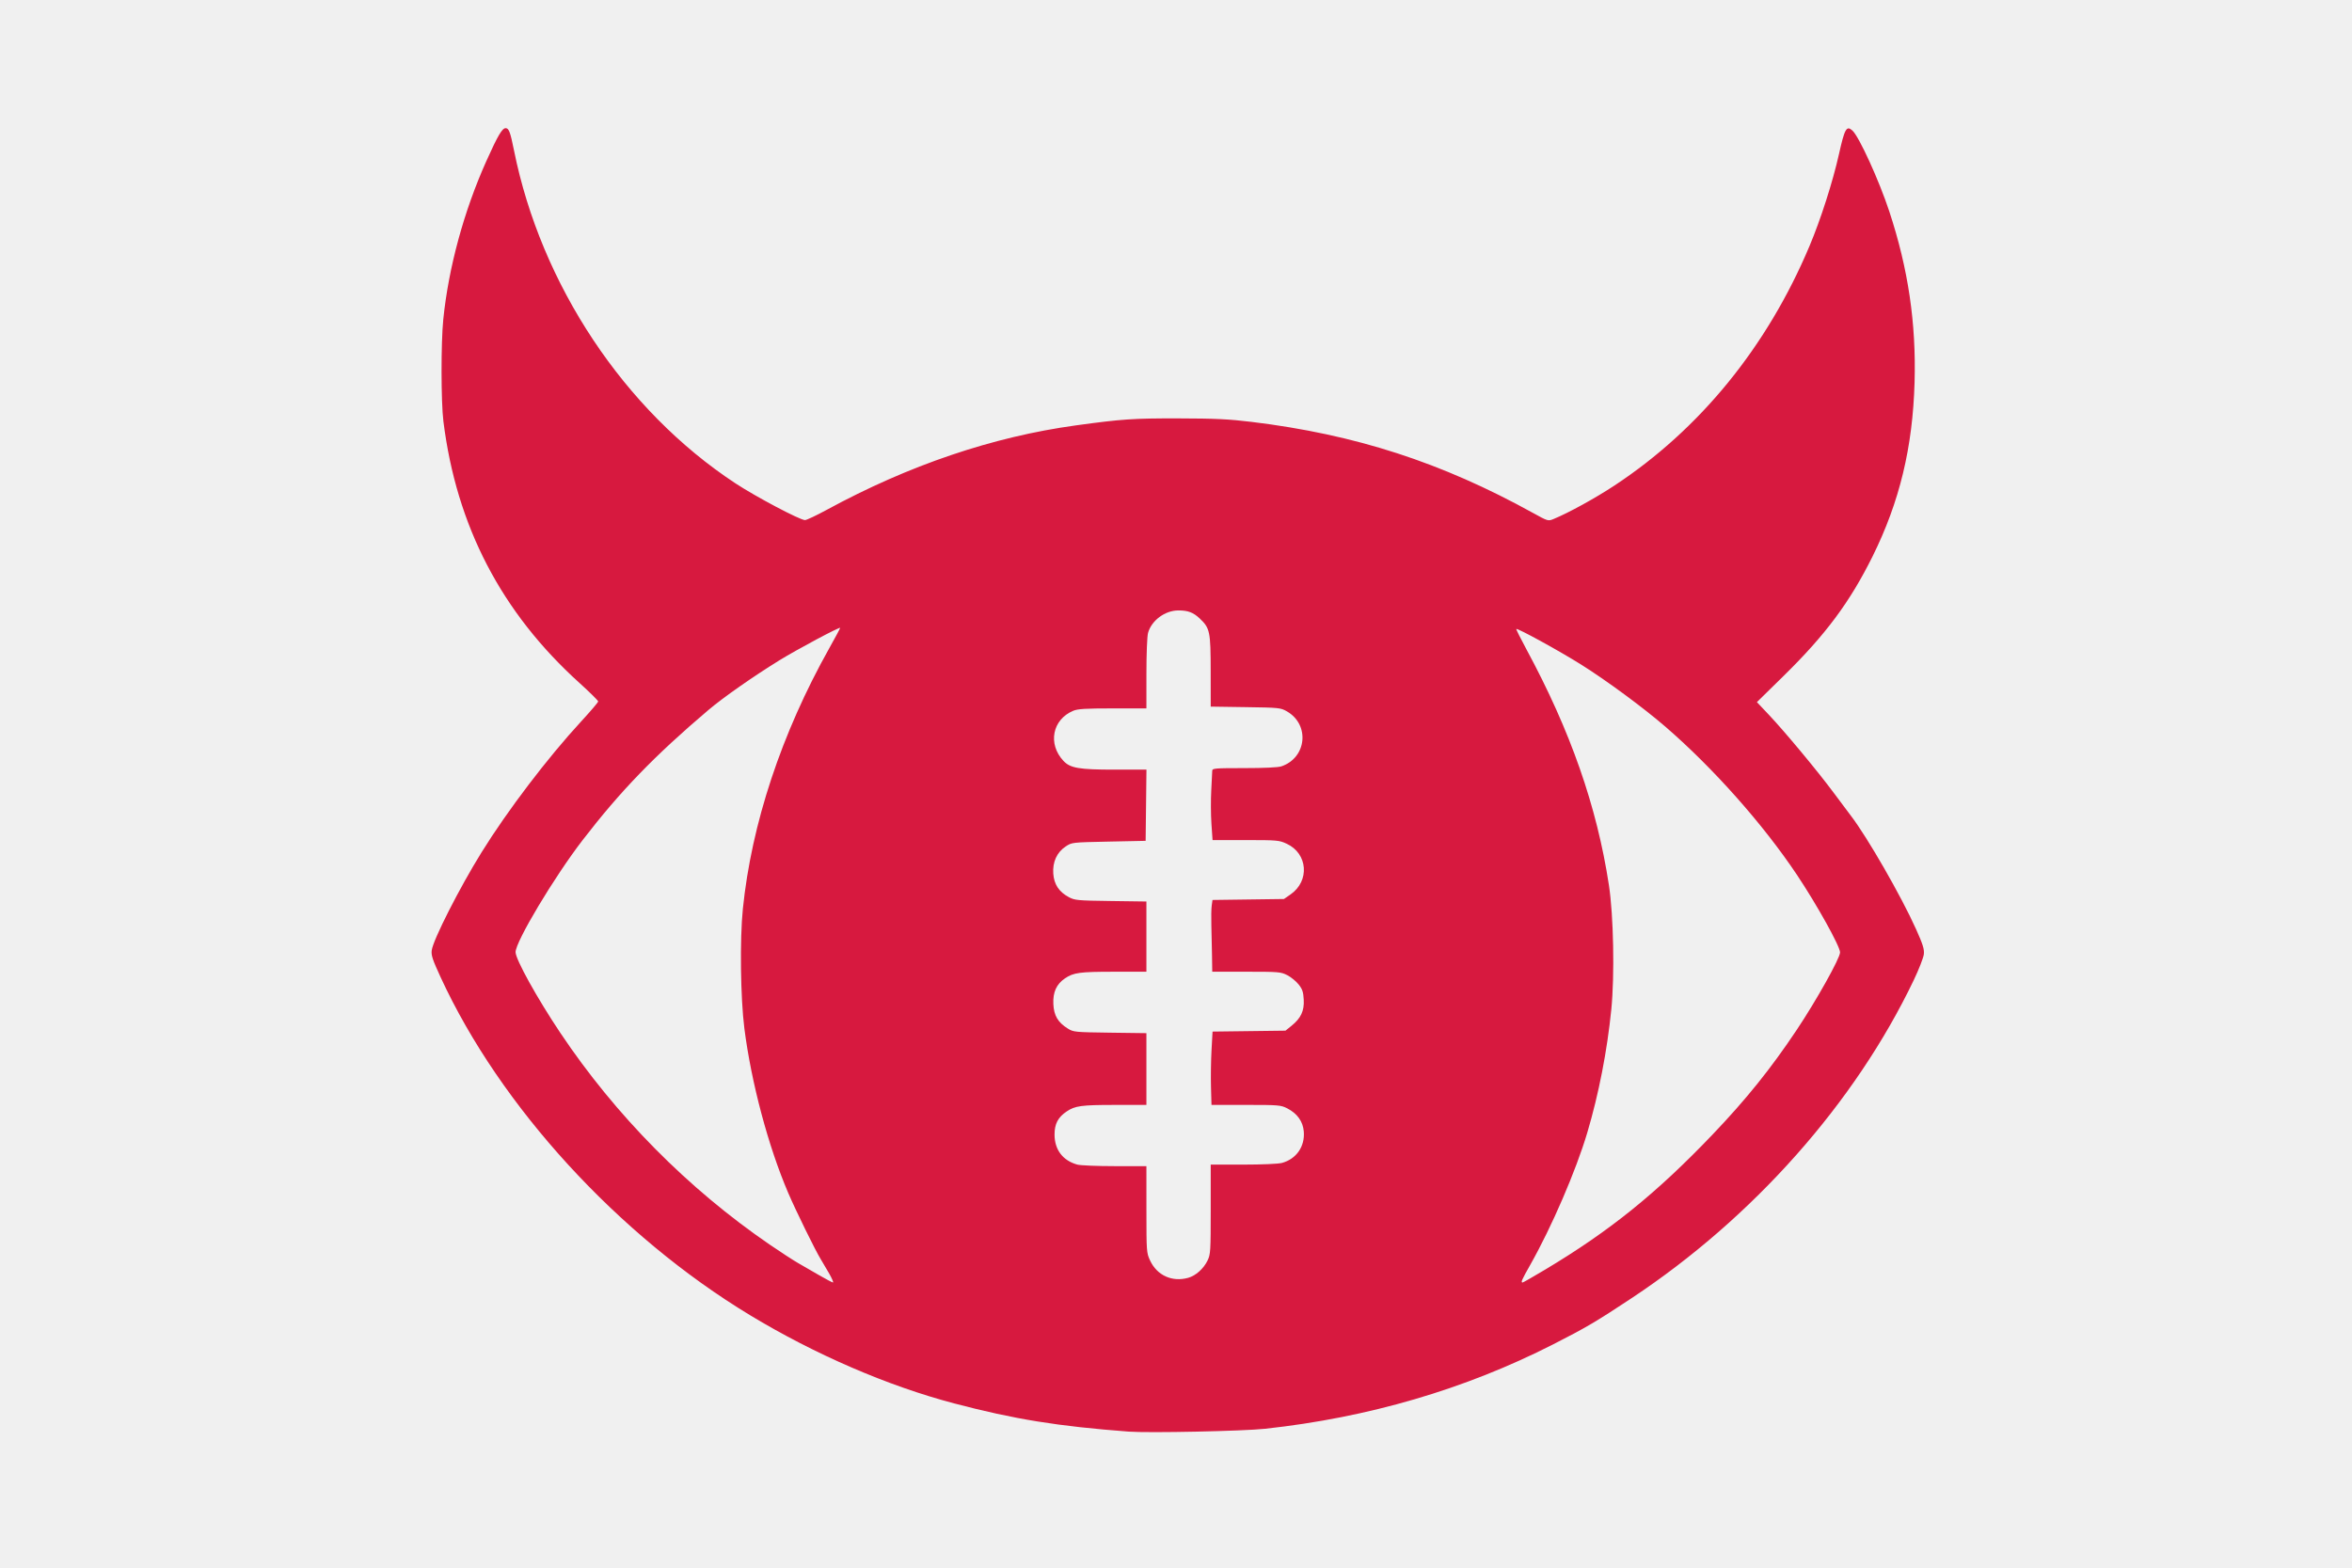
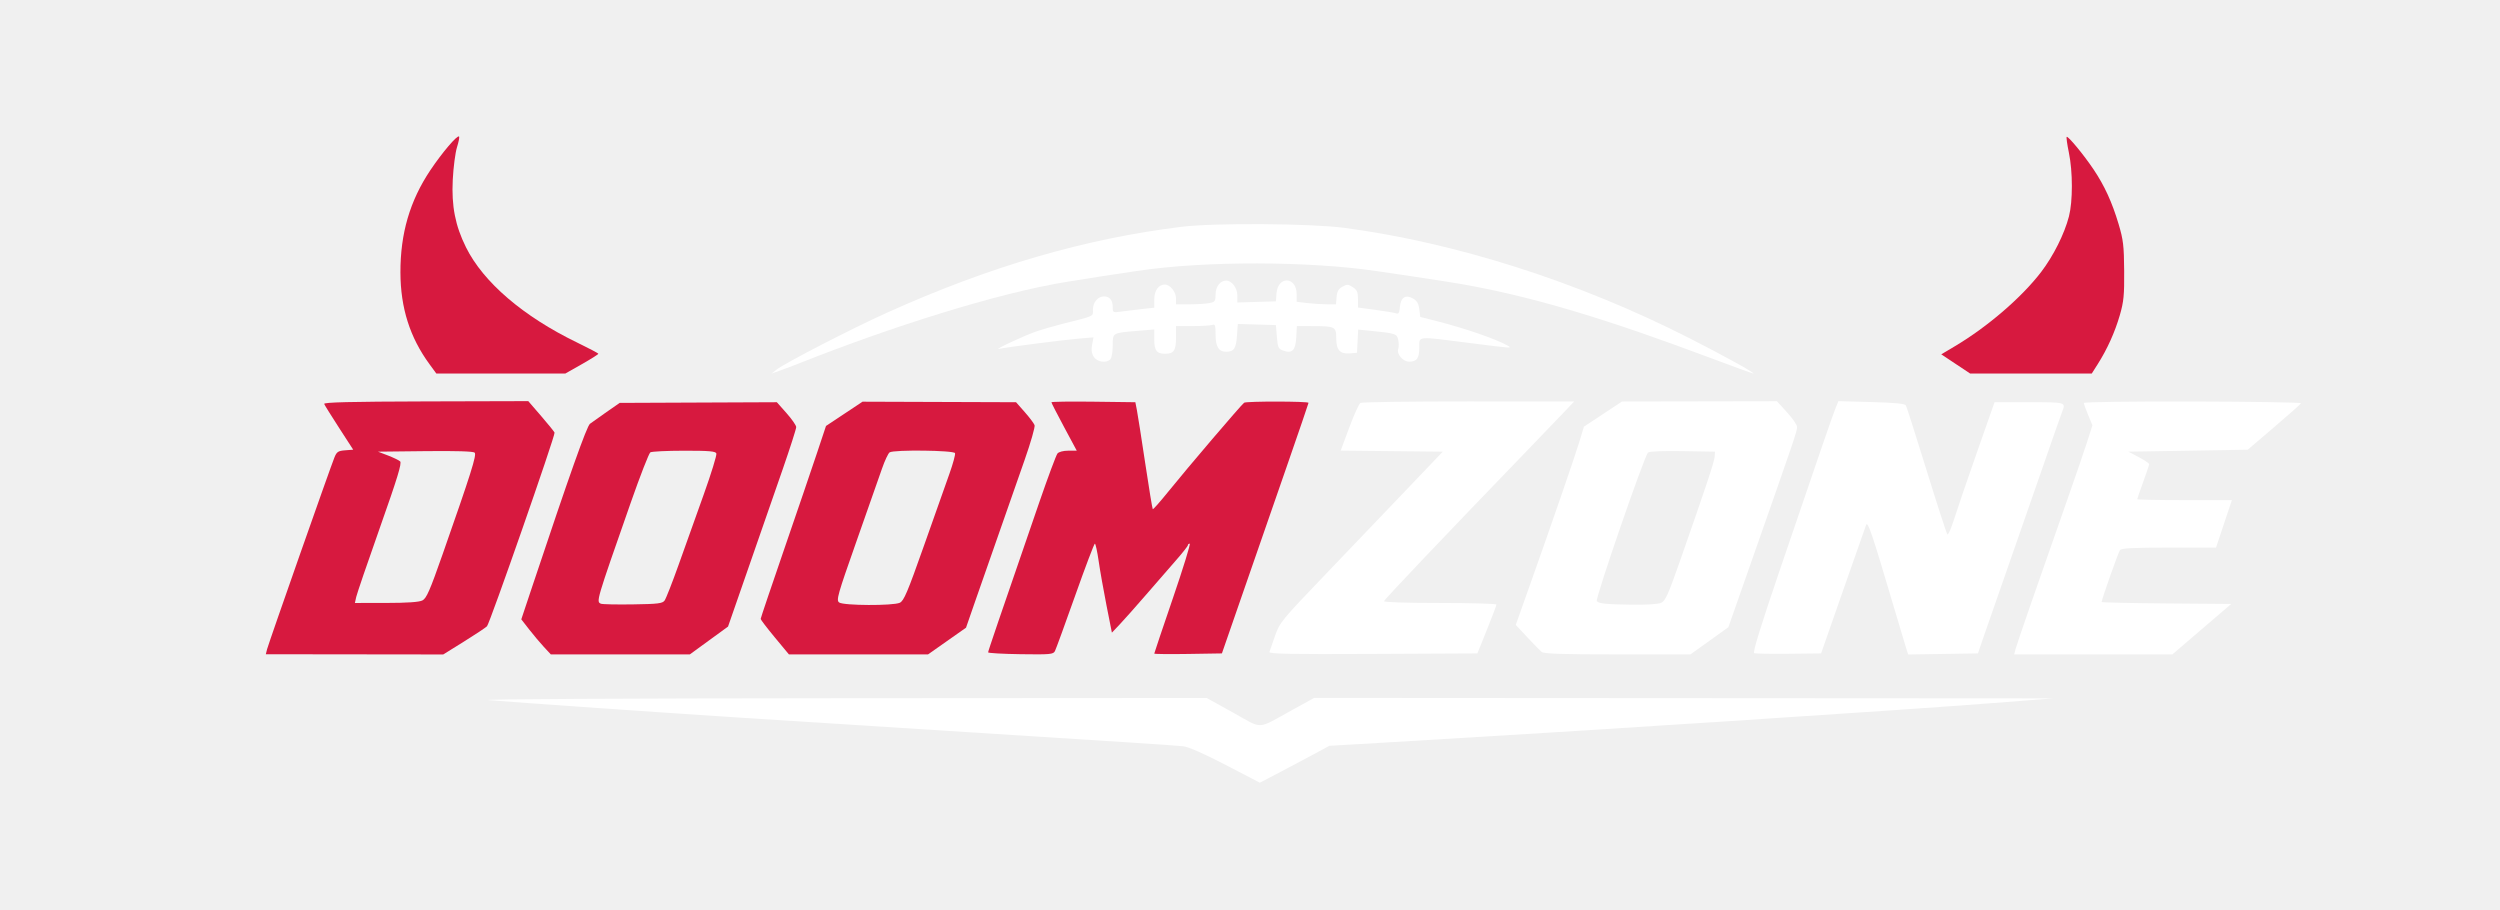
- <svg xmlns="http://www.w3.org/2000/svg" version="1.1" id="svg1" width="1536" height="1024" viewBox="0 0 1536 1024">
+ <svg xmlns="http://www.w3.org/2000/svg" version="1.1" id="svg1" width="1264" height="460" viewBox="0 0 1264 460">
  <defs id="defs1" />
  <g id="g1">
-     <path style="fill:#d7193f;fill-opacity:1" d="m 737.173,935.122 c -46.123,-3.458 -74.748,-8.083 -114,-18.417 -43.367,-11.418 -90.907,-31.96 -133.286,-57.593 -86.068,-52.058 -163.209,-136.329 -202.153,-220.837 -5.266,-11.427 -6.222,-14.316 -5.793,-17.515 0.934,-6.963 18.157,-40.84 32.557,-64.038 17.007,-27.398 43.068,-61.653 65.047,-85.5 6.083,-6.6 11.075,-12.463 11.094,-13.03 0.019,-0.566 -5.432,-5.966 -12.112,-12 -51.049,-46.109 -80.42,-102.559 -88.955,-170.97 -1.582,-12.683 -1.627,-51.402 -0.077,-66.634 3.454,-33.942 13.496,-70.813 28.21,-103.579 7.347,-16.36 10.24,-21.288 12.501,-21.288 2.114,0 3.05,2.484 5.462,14.5 17.619,87.758 72.137,169.783 144.505,217.414 13.446,8.85 42.249,24.086 45.533,24.086 1.027,0 7.364,-2.99 14.082,-6.644 53.668,-29.191 108.474,-47.774 162.885,-55.228 30.184,-4.135 37.352,-4.623 67,-4.557 24.059,0.053 32.87,0.475 47.771,2.29 67.708,8.246 123.943,26.446 183.635,59.433 9.838,5.437 9.93,5.464 13.5,3.998 9.804,-4.026 27.029,-13.494 39.594,-21.763 55.928,-36.806 99.858,-90.739 127.59,-156.641 7.304,-17.358 15.206,-42.042 19.215,-60.025 3.699,-16.59 4.937,-18.759 8.748,-15.321 4.373,3.945 17.436,32.598 24.144,52.958 12.322,37.4 17.558,72.868 16.462,111.5 -1.208,42.538 -9.807,78.163 -27.462,113.762 -14.767,29.775 -30.616,51.081 -57.978,77.937 l -17.523,17.199 7.834,8.301 c 10.498,11.124 31.702,36.63 42.232,50.801 4.7,6.325 9.753,13.075 11.229,15 10.864,14.17 32.984,52.672 42.662,74.258 4.467,9.963 5.41,12.995 5.064,16.287 -0.234,2.225 -3.21,9.869 -6.615,16.987 -38.317,80.102 -104.829,155.091 -184.201,207.677 -23.145,15.334 -29.932,19.331 -51.307,30.213 -57.587,29.319 -120.536,47.765 -188.093,55.119 -14.177,1.543 -75.989,2.833 -89,1.858 z M 541.565,831.973 c -1.79,-3.163 -4.312,-7.45 -5.603,-9.528 -3.424,-5.509 -16.234,-31.622 -21.202,-43.222 -13.044,-30.455 -24.117,-72.01 -28.646,-107.5 -2.522,-19.759 -3.009,-58.177 -0.989,-78 5.667,-55.626 25.199,-114.577 56.404,-170.245 3.929,-7.01 7.144,-13.012 7.144,-13.337 0,-0.965 -28.333,14.157 -39.773,21.228 -17.189,10.625 -36.703,24.289 -46.206,32.354 -35.243,29.912 -57.451,52.881 -82.184,85 -18.568,24.113 -43.891,66.443 -43.81,73.232 0.057,4.778 14.019,29.961 29.175,52.625 36.13,54.027 83.35,101.784 136.891,138.45 6.926,4.743 15.251,10.153 18.5,12.022 3.249,1.869 9.507,5.481 13.907,8.027 4.4,2.546 8.371,4.632 8.823,4.636 0.453,0.004 -0.641,-2.58 -2.432,-5.743 z m 467.892,-2.903 c 41.898,-25.079 72.464,-49.765 108.955,-87.996 21.92,-22.965 38.046,-43.023 54.953,-68.351 12.912,-19.343 28.305,-46.873 28.308,-50.626 0,-3.942 -15.057,-31.03 -28.171,-50.673 -22.007,-32.961 -54.689,-69.781 -85.828,-96.695 -14.419,-12.463 -38.683,-30.349 -55.24,-40.722 -14.385,-9.012 -41.51,-23.889 -42.207,-23.149 -0.189,0.201 2.814,6.215 6.673,13.365 28.761,53.289 45.976,102.542 53.827,154 3.026,19.83 3.777,58.914 1.559,81.121 -2.699,27.025 -8.213,55.312 -15.683,80.46 -7.395,24.892 -23.222,61.586 -37.272,86.412 -5.582,9.863 -6.295,11.507 -4.992,11.507 0.365,0 7.169,-3.894 15.12,-8.653 z m -233.507,5.593 c 4.928,-1.368 10.07,-5.96 12.655,-11.3 1.946,-4.019 2.068,-5.996 2.068,-33.456 v -29.184 l 21.25,-0.006 c 12.242,-0.003 22.946,-0.469 25.25,-1.098 9.437,-2.578 15.094,-10.721 14.279,-20.553 -0.543,-6.543 -4.276,-11.761 -10.799,-15.094 -4.181,-2.136 -5.547,-2.25 -26.942,-2.256 l -22.538,-0.006 -0.323,-11.744 c -0.177,-6.459 -0.021,-17.234 0.348,-23.945 l 0.67,-12.2 23.812,-0.3 23.812,-0.3 3.84,-3.095 c 6.23,-5.021 8.482,-9.788 8.086,-17.118 -0.276,-5.115 -0.868,-6.882 -3.349,-10 -1.657,-2.083 -4.995,-4.8 -7.417,-6.037 -4.177,-2.134 -5.55,-2.25 -26.692,-2.25 h -22.288 l -0.161,-10.75 c -0.088,-5.912 -0.281,-14.8 -0.428,-19.75 -0.147,-4.95 -0.04,-10.658 0.238,-12.684 l 0.505,-3.684 23.34,-0.316 23.34,-0.316 4.333,-3.013 c 12.597,-8.76 11.253,-26.658 -2.481,-33.053 -4.977,-2.317 -6.056,-2.415 -26.839,-2.424 l -21.654,-0.009 -0.731,-10.722 c -0.402,-5.897 -0.45,-15.684 -0.106,-21.75 0.344,-6.066 0.629,-11.816 0.634,-12.778 0.01,-1.61 1.673,-1.75 20.86,-1.75 12.929,0 22.142,-0.432 24.25,-1.138 16.599,-5.558 18.794,-27.253 3.635,-35.935 -4.087,-2.341 -5.039,-2.438 -26.986,-2.758 l -22.75,-0.332 -0.022,-23.168 c -0.024,-25.871 -0.485,-28.096 -7.106,-34.357 -4.238,-4.007 -7.67,-5.311 -13.977,-5.311 -8.753,0 -17.562,6.538 -19.835,14.723 -0.59,2.123 -1.051,13.739 -1.054,26.527 l -0.01,22.75 h -22.032 c -17.656,0 -22.77,0.308 -25.75,1.553 -13.648,5.701 -16.763,21.641 -6.394,32.72 4.441,4.746 10.158,5.726 33.376,5.726 h 20.837 l -0.268,23.25 -0.268,23.25 -24.077,0.5 c -24.073,0.5 -24.077,0.5 -28.129,3.184 -5.765,3.818 -8.655,10.157 -8.104,17.774 0.507,7.008 3.734,11.889 10.117,15.301 3.938,2.105 5.601,2.26 27.442,2.557 l 23.25,0.317 v 22.933 22.934 l -21.25,0.006 c -22.243,0.006 -26.317,0.554 -31.852,4.284 -5.624,3.79 -8.031,9.073 -7.662,16.82 0.36,7.573 2.975,11.992 9.493,16.045 3.636,2.261 4.623,2.356 27.521,2.66 l 23.75,0.315 v 23.435 23.435 l -20.75,0.006 c -21.74,0.006 -25.832,0.565 -31.344,4.279 -5.652,3.809 -7.909,8.132 -7.89,15.114 0.027,9.899 5.379,16.951 14.866,19.586 1.99,0.553 12.955,1.007 24.368,1.01 l 20.75,0.005 0.01,28.25 c 0.01,27.654 0.06,28.358 2.392,33.367 4.543,9.756 14.385,14.236 24.875,11.323 z" id="path1" />
+     <path style="fill:#ffffff" d="m 553.058,180.446 c -1.135,-1.733 -1.386,-3.475 -0.884,-6.151 l 0.7,-3.733 -7.89,0.682 c -8.044,0.695 -36.264,4.34 -39.89,5.152 -3.043,0.681 12.24,-6.492 18.5,-8.683 3.025,-1.059 9.1,-2.834 13.5,-3.945 16.83,-4.249 15.5,-3.623 15.5,-7.289 0,-3.661 2.514,-6.616 5.629,-6.616 2.793,0 4.371,1.926 4.371,5.336 0,2.929 0.011,2.934 4.75,2.272 2.612,-0.365 7.338,-0.941 10.5,-1.278 l 5.75,-0.614 v -4.203 c 0,-4.435 2.183,-7.513 5.329,-7.513 2.657,0 5.671,3.721 5.671,7 v 3 h 6.875 c 3.781,0 8.281,-0.281 10,-0.625 2.828,-0.566 3.125,-0.979 3.125,-4.345 0,-3.943 2.34,-7.03 5.329,-7.03 2.873,0 5.671,3.718 5.671,7.536 v 3.536 l 9.75,-0.286 9.75,-0.286 0.301,-4 c 0.679,-9.024 10.199,-8.62 10.199,0.432 v 3.789 l 5.25,0.631 c 2.888,0.347 7.36,0.635 9.94,0.639 l 4.69,0.009 0.31,-3.719 c 0.234,-2.799 0.962,-4.083 2.945,-5.191 2.36,-1.318 2.908,-1.293 5.25,0.242 2.149,1.408 2.615,2.48 2.615,6.01 v 4.297 l 8.947,1.191 c 4.921,0.655 9.617,1.448 10.435,1.762 1.124,0.431 1.564,-0.34 1.803,-3.16 0.413,-4.888 2.82,-6.499 6.574,-4.4 2.06,1.152 2.866,2.504 3.241,5.442 l 0.5,3.909 8.5,2.161 c 13.962,3.55 30.202,9.157 35.603,12.294 2.573,1.494 2.539,1.492 -19.603,-1.338 -26.661,-3.407 -25,-3.559 -25,2.3 0,5.488 -1.231,7.2 -5.177,7.2 -3.116,0 -6.437,-3.956 -5.46,-6.503 0.321,-0.835 0.322,-2.823 0.003,-4.416 -0.638,-3.19 -1.307,-3.419 -13.563,-4.637 l -6.697,-0.665 -0.303,5.861 -0.303,5.861 -3.626,0.303 c -4.996,0.417 -6.874,-1.703 -6.874,-7.758 0,-5.731 -0.567,-6.011 -12.2,-6.032 l -7.7,-0.014 -0.3,5.646 c -0.351,6.609 -2.025,8.36 -6.497,6.796 -2.559,-0.895 -2.846,-1.502 -3.303,-6.962 l -0.5,-5.981 -9.627,-0.285 -9.627,-0.285 -0.442,6.114 c -0.461,6.379 -1.52,7.912 -5.482,7.94 -3.709,0.026 -5.321,-2.598 -5.321,-8.663 0,-4.637 -0.257,-5.437 -1.582,-4.929 -0.87,0.334 -5.37,0.607 -10,0.607 h -8.418 v 5.8 c 0,6.586 -1.083,8.2 -5.5,8.2 -4.297,0 -5.5,-1.606 -5.5,-7.344 v -4.944 l -8.25,0.688 c -13.096,1.092 -12.75,0.888 -12.75,7.508 0,3.13 -0.54,6.232 -1.2,6.892 -2.086,2.086 -6.605,1.427 -8.338,-1.217 z" id="path21" />
+     <path style="fill:#d7193f;fill-opacity:1" d="m 988.799,184.002 -7.296,-4.856 6.914,-4.107 c 16.481,-9.791 33.746,-24.655 43.585,-37.523 6.191,-8.097 11.8,-19.31 14.062,-28.113 1.973,-7.677 1.959,-22.556 -0.031,-32.187 -0.859,-4.159 -1.362,-7.762 -1.119,-8.006 0.634,-0.634 8.621,9.034 13.613,16.475 5.543,8.264 9.354,16.597 12.658,27.678 2.336,7.836 2.698,10.876 2.797,23.5 0.097,12.402 -0.221,15.655 -2.199,22.487 -2.49,8.603 -6.366,17.191 -11.175,24.763 l -3.017,4.75 -30.748,-0.003 -30.748,-0.003 z" id="path20" />
+     <path style="fill:#ffffff" d="m 392.595,186.909 c 4.386,-3.433 37.905,-20.714 56.008,-28.875 51.778,-23.341 99.979,-37.376 148.992,-43.385 16.389,-2.009 65.257,-1.685 82,0.543 56.727,7.55 118.366,27.234 174.302,55.661 17.76,9.026 33.999,18.008 32.556,18.008 -0.336,0 -10.792,-3.809 -23.235,-8.465 -46.41,-17.364 -89.386,-31.511 -132.052,-38.035 -35.181,-5.379 0.012,-0.066 -35.209,-5.304 -33.423,-4.971 -86.437,-5.331 -121.319,-0.03 -34.247,5.204 0.042,-0.103 -34.212,5.296 -36.554,5.762 -91.694,23.696 -134.33,40.575 -4.4,1.742 -9.8,3.797 -12,4.566 l -4,1.399 z" id="path19" />
+     <path style="fill:#d7193f;fill-opacity:1" d="m 217.139,184.113 c -9.895,-13.522 -14.619,-28.406 -14.679,-46.25 -0.067,-19.815 4.766,-36.351 15.156,-51.852 5.987,-8.932 13.601,-17.86 14.482,-16.98 0.276,0.276 -0.194,2.713 -1.044,5.417 -0.85,2.703 -1.812,10.09 -2.137,16.415 -0.684,13.324 1.25,23.215 6.682,34.166 8.765,17.67 28.91,34.938 56.179,48.156 5.875,2.848 10.71,5.403 10.743,5.678 0.034,0.275 -3.709,2.638 -8.316,5.25 l -8.378,4.75 h -32.606 -32.606 z" id="path18" />
+     <path style="fill:#ffffff;fill-opacity:1" d="m 1019.021,328.302 c 0.615,-2.448 11.795,-34.724 26.478,-76.439 3.775,-10.725 8.12,-23.393 9.654,-28.152 l 2.79,-8.652 -2.174,-5.232 c -1.196,-2.877 -2.174,-5.622 -2.174,-6.098 0,-0.48 24.553,-0.806 55.038,-0.731 30.271,0.074 54.908,0.472 54.75,0.883 -0.159,0.411 -6.282,5.863 -13.609,12.115 l -13.32,11.367 -30.18,0.5 -30.18,0.5 5.25,2.767 c 2.888,1.522 5.25,3.123 5.25,3.559 0,0.435 -1.35,4.491 -3,9.012 -1.65,4.521 -3,8.432 -3,8.691 0,0.259 10.767,0.471 23.926,0.471 h 23.926 l -4.014,12 -4.014,12 h -23.79 c -17.85,0 -24.031,0.312 -24.755,1.25 -0.838,1.084 -9.279,24.962 -9.279,26.248 0,0.261 14.738,0.594 32.75,0.739 l 32.75,0.264 -14.875,12.75 -14.875,12.75 h -39.984 -39.984 z" id="path17" />
+     <path style="fill:#ffffff;fill-opacity:1" d="m 886.911,330.235 c -0.806,-0.337 3.237,-13.479 12.668,-41.183 20.631,-60.602 27.085,-79.334 28.582,-82.96 l 1.35,-3.272 16.716,0.458 c 12.401,0.34 16.9,0.797 17.428,1.772 0.391,0.723 5.094,15.489 10.451,32.814 5.357,17.325 10.071,31.866 10.477,32.313 0.406,0.447 1.911,-2.928 3.345,-7.5 1.434,-4.572 6.637,-19.788 11.561,-33.813 l 8.953,-25.5 h 17.573 c 18.814,0 18.543,-0.086 16.476,5.185 -0.607,1.548 -5.071,14.29 -9.92,28.315 -4.849,14.025 -12.922,37.2 -17.941,51.5 -5.018,14.3 -10.352,29.6 -11.853,34 l -2.729,8 -17.642,0.273 -17.642,0.273 -1.041,-3.273 c -0.573,-1.8 -3.569,-11.823 -6.658,-22.273 -10.512,-35.562 -12.732,-42.107 -13.554,-39.97 -0.417,1.084 -5.709,16.145 -11.76,33.47 l -11.002,31.5 -16.328,0.183 c -8.98,0.101 -16.861,-0.039 -17.512,-0.311 z" id="path16" />
+     <path id="path15" style="fill:#ffffff;fill-opacity:1" d="M 898.391 202.857 L 859.242 202.93 L 820.096 203 L 810.465 209.357 L 800.836 215.715 L 798.619 223.039 C 796.251 230.866 784.892 263.798 773.4 296.154 L 766.371 315.947 L 772.162 322.154 C 775.347 325.569 778.633 328.926 779.465 329.613 C 780.615 330.563 789.823 330.863 817.832 330.863 L 854.686 330.863 L 864.277 323.984 L 873.869 317.107 L 885.055 285.234 C 907.662 220.82 908.596 218.069 908.596 215.867 C 908.596 214.853 906.299 211.512 903.492 208.441 L 898.391 202.857 z M 850.672 228.088 L 867.096 228.363 L 866.938 230.887 C 866.781 233.403 862.804 245.363 849.445 283.498 C 843.45 300.613 842.016 303.806 839.879 304.779 C 838.33 305.485 832.513 305.85 824.73 305.73 C 811.821 305.532 808.674 305.212 807.336 303.957 C 806.36 303.041 831.255 230.804 833.227 228.832 C 833.861 228.198 840.463 227.917 850.672 228.088 z " />
+     <path style="fill:#ffffff;fill-opacity:1" d="m 641.822,329.622 c 0.246,-0.692 1.533,-4.381 2.86,-8.198 2.326,-6.688 3.245,-7.807 25.467,-31 12.68,-13.234 31.212,-32.611 41.182,-43.061 l 18.128,-19 -25.807,-0.266 -25.807,-0.266 4.34,-11.653 c 2.387,-6.409 4.918,-12.012 5.625,-12.452 0.707,-0.44 25.313,-0.783 54.681,-0.763 l 53.395,0.036 -4.895,5.165 c -2.692,2.841 -10.769,11.247 -17.948,18.682 -41.989,43.483 -72.878,75.98 -73.28,77.094 -0.199,0.551 11.205,0.923 28.25,0.923 15.721,0 28.583,0.363 28.583,0.807 0,0.444 -2.167,6.181 -4.816,12.75 l -4.816,11.943 -52.794,0.259 c -42.092,0.206 -52.703,0.004 -52.347,-1 z" id="path13" />
+     <path style="fill:#d7193f;fill-opacity:1" d="m 499.595,329.828 c 0,-0.644 4.93,-15.103 25.842,-75.79 4.421,-12.829 8.57,-23.966 9.22,-24.75 0.687,-0.828 2.979,-1.425 5.468,-1.425 h 4.285 l -6.408,-11.946 c -3.524,-6.57 -6.408,-12.204 -6.408,-12.52 0,-0.316 9.549,-0.452 21.219,-0.304 l 21.219,0.27 0.783,4 c 0.431,2.2 2.324,14.28 4.208,26.844 1.884,12.564 3.6,23.019 3.814,23.233 0.214,0.214 3.735,-3.761 7.823,-8.835 9.57,-11.875 36.986,-44.016 38.371,-44.984 1.154,-0.807 32.562,-0.763 32.562,0.045 0,0.271 -5.018,14.939 -11.15,32.595 -6.133,17.656 -15.987,46.052 -21.899,63.102 l -10.749,31 -17.101,0.274 c -9.405,0.15 -17.101,0.069 -17.101,-0.181 0,-0.25 4.244,-12.861 9.432,-28.024 5.188,-15.163 9.012,-27.569 8.5,-27.569 -0.512,0 -0.932,0.355 -0.932,0.789 0,0.434 -2.587,3.737 -5.75,7.341 -3.163,3.604 -9.992,11.461 -15.177,17.461 -5.185,6 -11.242,12.823 -13.462,15.163 l -4.035,4.254 -2.718,-13.754 c -1.495,-7.565 -3.286,-17.691 -3.979,-22.504 -0.694,-4.812 -1.552,-8.75 -1.907,-8.75 -0.355,0 -4.832,11.812 -9.949,26.25 -5.117,14.438 -9.723,27.068 -10.235,28.069 -0.852,1.662 -2.347,1.798 -17.36,1.58 -9.035,-0.131 -16.428,-0.551 -16.428,-0.934 z" id="path12" />
+     <path id="path11" style="fill:#d7193f;fill-opacity:1" d="M 436.096 203.094 L 426.861 209.229 L 417.627 215.363 L 412.963 229.363 C 410.398 237.063 402.966 258.851 396.447 277.779 C 389.929 296.708 384.596 312.521 384.596 312.92 C 384.596 313.319 387.807 317.519 391.732 322.254 L 398.871 330.863 L 434.045 330.863 L 469.219 330.863 L 478.818 324.113 L 488.42 317.363 L 492.926 304.363 C 497.193 292.052 505.597 268.029 518.072 232.48 C 521.138 223.745 523.395 215.87 523.088 214.98 C 522.781 214.091 520.545 211.113 518.119 208.363 L 513.709 203.363 L 474.902 203.229 L 436.096 203.094 z M 466.979 227.842 C 474.902 227.937 482.611 228.391 482.861 229.113 C 483.099 229.801 481.853 234.413 480.09 239.363 C 478.327 244.313 472.491 260.803 467.123 276.006 C 458.833 299.486 456.999 303.815 454.934 304.756 C 451.462 306.338 426.464 306.221 424.279 304.613 C 422.723 303.468 423.45 300.899 432.971 273.863 C 438.684 257.638 444.517 241.027 445.934 236.949 C 447.35 232.871 449.092 229.166 449.803 228.715 C 450.916 228.009 459.055 227.746 466.979 227.842 z " />
+     <path id="path9" style="fill:#d7193f;fill-opacity:1" d="M 392.77 203.363 L 353.041 203.533 L 313.311 203.705 L 306.703 208.291 C 303.069 210.813 299.285 213.501 298.295 214.266 C 296.66 215.528 288.094 239.67 269.205 296.252 L 263.568 313.143 L 267.549 318.252 C 269.739 321.063 273.097 325.051 275.012 327.113 L 278.494 330.863 L 313.635 330.863 L 348.777 330.863 L 358.436 323.828 L 368.096 316.795 L 378.426 287.078 C 384.107 270.734 391.87 248.39 395.676 237.422 C 399.482 226.454 402.582 216.779 402.564 215.922 C 402.547 215.065 400.335 211.888 397.65 208.863 L 392.77 203.363 z M 345.877 227.879 C 358.488 227.867 361.766 228.144 362.195 229.262 C 362.491 230.031 359.618 239.369 355.811 250.012 C 352.003 260.655 346.276 276.687 343.084 285.639 C 339.892 294.59 336.713 302.69 336.02 303.639 C 334.938 305.119 332.659 305.394 319.928 305.58 C 311.77 305.699 304.533 305.549 303.846 305.246 C 301.381 304.162 301.279 304.502 318.977 253.943 C 323.678 240.513 328.104 229.158 328.811 228.709 C 329.518 228.26 337.197 227.887 345.877 227.879 z " />
+     <path id="path7" style="fill:#d7193f;fill-opacity:1" d="M 267.096 202.811 L 215.283 202.951 C 177.107 203.056 163.584 203.393 163.906 204.229 C 164.147 204.852 167.549 210.313 171.465 216.363 L 178.584 227.363 L 174.514 227.674 C 171.003 227.942 170.261 228.424 169.131 231.174 C 167.127 236.047 135.769 325.324 135.039 328.232 L 134.398 330.785 L 179.246 330.84 L 224.096 330.895 L 234.535 324.404 C 240.277 320.834 245.536 317.34 246.223 316.639 C 247.64 315.192 280.832 220.071 280.385 218.736 C 280.225 218.26 277.171 214.482 273.596 210.34 L 267.096 202.811 z M 215.027 228.094 C 230.57 227.919 239.321 228.19 239.994 228.863 C 241.096 229.965 238.148 239.312 223.748 280.35 C 217.312 298.69 215.624 302.542 213.564 303.584 C 211.904 304.424 205.911 304.838 195.266 304.848 L 179.436 304.863 L 180.107 301.812 C 180.476 300.134 185.897 284.274 192.154 266.566 C 200.946 241.689 203.256 234.123 202.314 233.277 C 201.644 232.676 198.846 231.324 196.096 230.273 L 191.096 228.363 L 215.027 228.094 z " />
+     <path style="fill:#ffffff" d="m 619.755,386.774 c -10.836,-5.634 -18.794,-9.142 -21.445,-9.453 -2.318,-0.272 -15.015,-1.174 -28.215,-2.004 -30.101,-1.894 -82.638,-5.242 -195.5,-12.46 -35.949,-2.299 -112.591,-7.636 -127.5,-8.878 -5.78,-0.482 68.704,-0.886 176.5,-0.958 l 186.5,-0.125 13.405,7.429 c 15.423,8.548 11.46,8.756 30.275,-1.59 l 10.68,-5.872 186.82,0.121 186.82,0.121 -30,2.321 c -53.955,4.175 -204.754,13.977 -308,20.021 l -28,1.639 -6.5,3.538 c -3.575,1.946 -11.475,6.141 -17.555,9.323 l -11.055,5.786 z" id="path5" />
  </g>
</svg>
